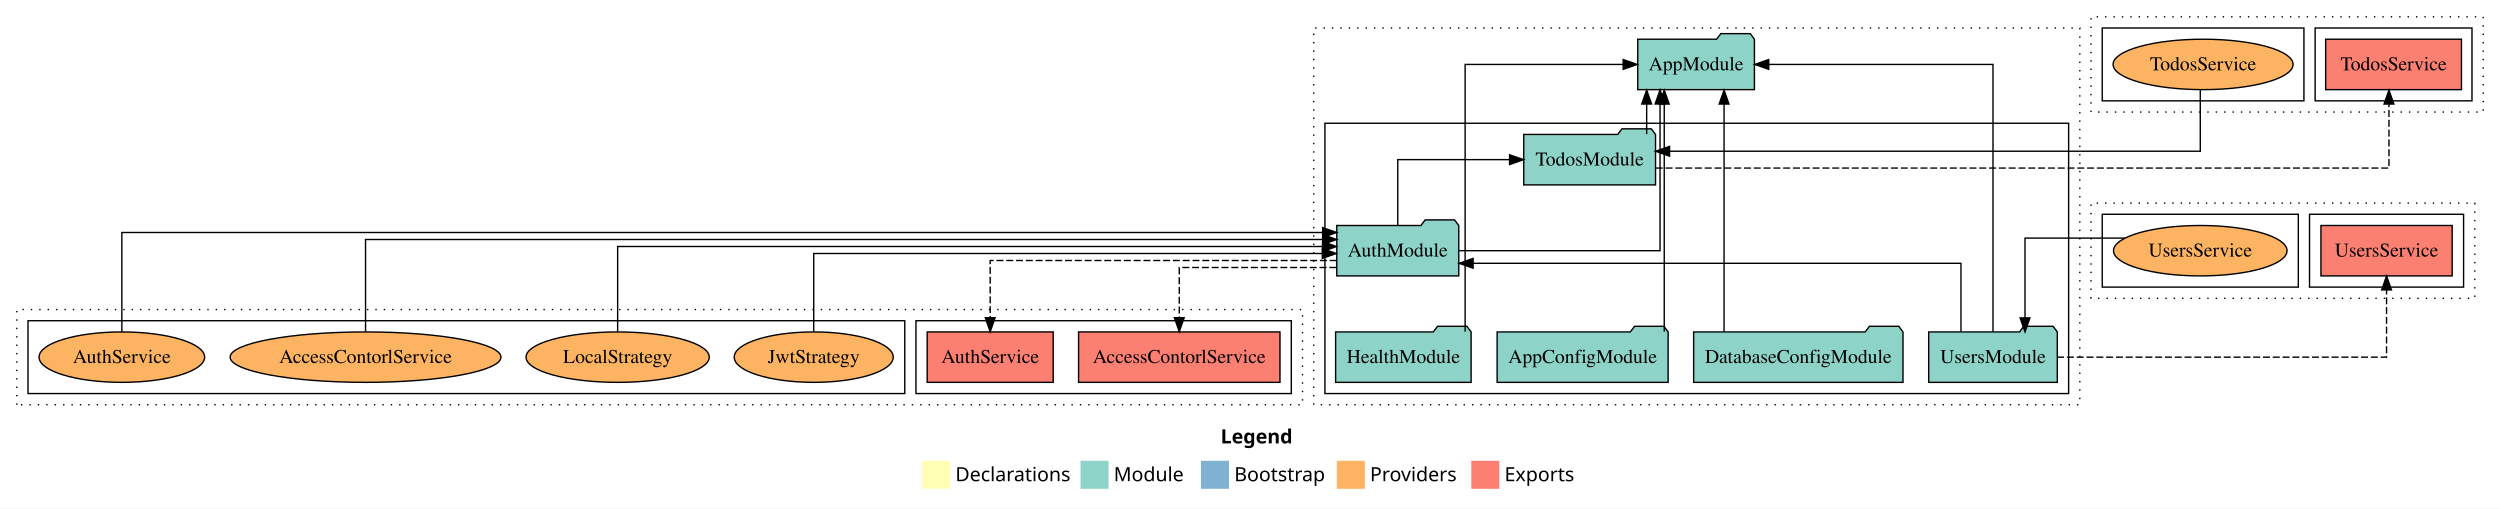
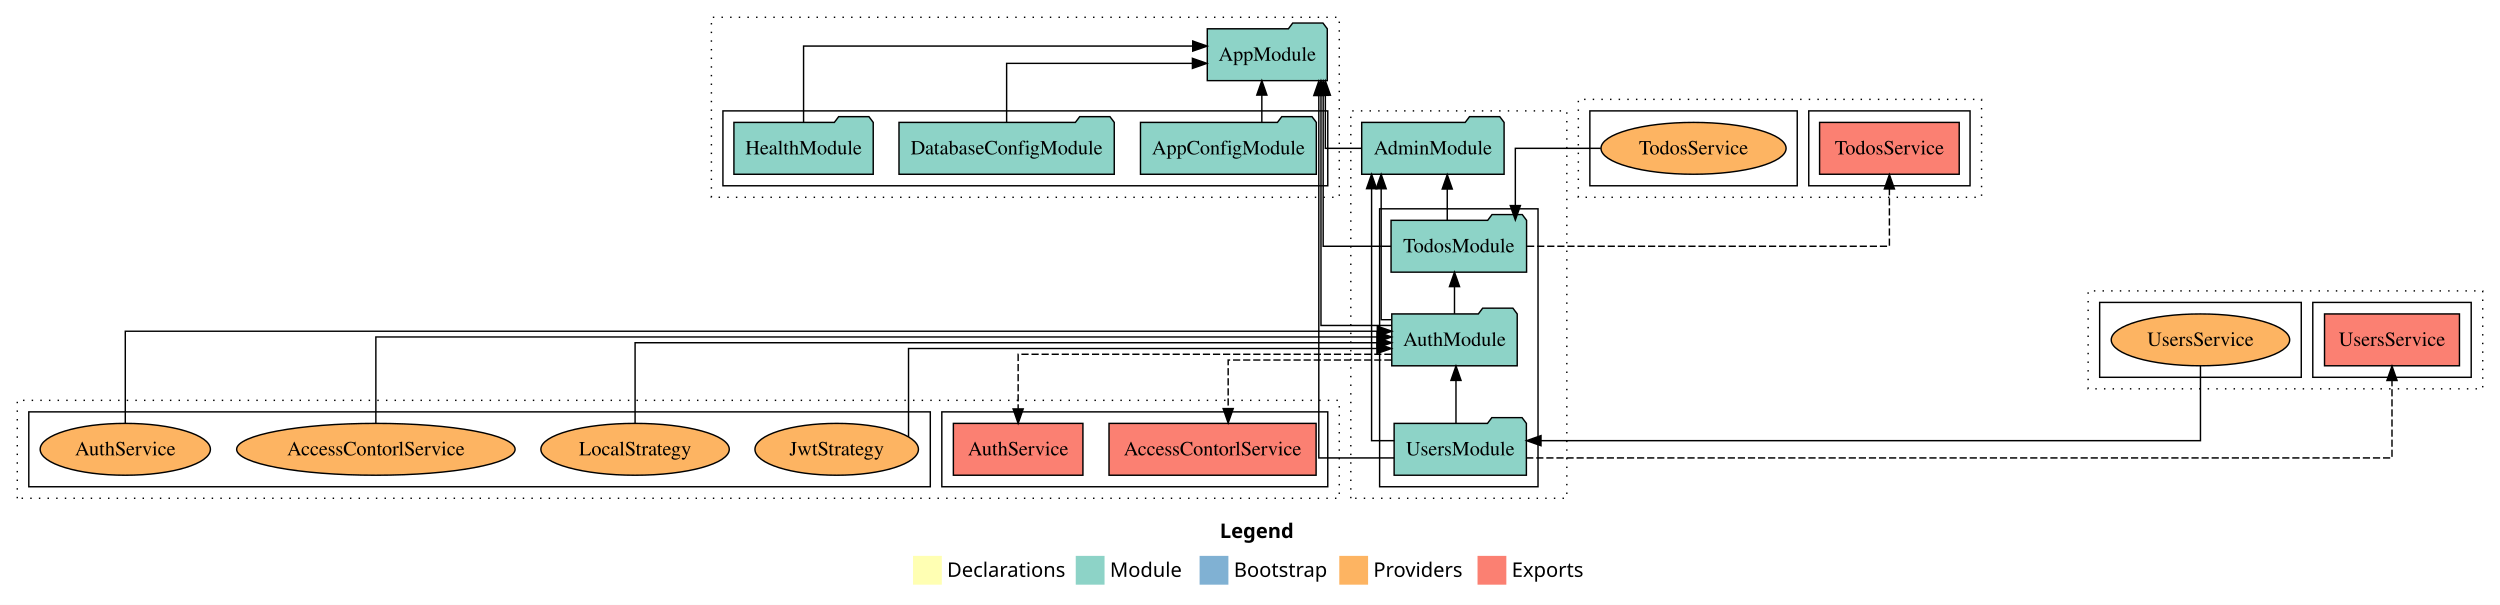
- <svg xmlns="http://www.w3.org/2000/svg" width="1785pt" height="363pt" viewBox="0.00 0.00 1785.00 363.00">
-   <g id="graph0" class="graph" transform="scale(1 1) rotate(0) translate(4 359)">
-     <polygon fill="white" stroke="transparent" points="-4,4 -4,-359 1781,-359 1781,4 -4,4" />
-     <text text-anchor="start" x="867.51" y="-42.4" font-family="Times-12" font-weight="bold" font-size="14.00">Legend</text>
-     <polygon fill="#ffffb3" stroke="transparent" points="654.5,-10 654.5,-30 674.5,-30 674.5,-10 654.5,-10" />
-     <text text-anchor="start" x="678.13" y="-15.4" font-family="Times-12" font-size="14.00">  Declarations</text>
-     <polygon fill="#8dd3c7" stroke="transparent" points="767.5,-10 767.5,-30 787.5,-30 787.5,-10 767.5,-10" />
-     <text text-anchor="start" x="791.23" y="-15.4" font-family="Times-12" font-size="14.00">  Module</text>
-     <polygon fill="#80b1d3" stroke="transparent" points="853.5,-10 853.5,-30 873.5,-30 873.5,-10 853.5,-10" />
-     <text text-anchor="start" x="877.28" y="-15.4" font-family="Times-12" font-size="14.00">  Bootstrap</text>
-     <polygon fill="#fdb462" stroke="transparent" points="950.5,-10 950.5,-30 970.5,-30 970.5,-10 950.5,-10" />
-     <text text-anchor="start" x="974.17" y="-15.4" font-family="Times-12" font-size="14.00">  Providers</text>
-     <polygon fill="#fb8072" stroke="transparent" points="1046.5,-10 1046.5,-30 1066.5,-30 1066.5,-10 1046.5,-10" />
-     <text text-anchor="start" x="1070.23" y="-15.4" font-family="Times-12" font-size="14.00">  Exports</text>
-     <g id="clust7" class="cluster">
-       <polygon fill="none" stroke="black" stroke-dasharray="1,5" points="934,-70 934,-339 1481,-339 1481,-70 934,-70" />
-     </g>
-     <g id="clust9" class="cluster">
-       <polygon fill="none" stroke="black" points="942,-78 942,-271 1473,-271 1473,-78 942,-78" />
+ <svg xmlns="http://www.w3.org/2000/svg" width="1736pt" height="420pt" viewBox="0.00 0.00 1736.00 420.00">
+   <g id="graph0" class="graph" transform="scale(1 1) rotate(0) translate(4 416)">
+     <polygon fill="white" stroke="transparent" points="-4,4 -4,-416 1732,-416 1732,4 -4,4" />
+     <text text-anchor="start" x="843.01" y="-42.4" font-family="Times-12" font-weight="bold" font-size="14.00">Legend</text>
+     <polygon fill="#ffffb3" stroke="transparent" points="630,-10 630,-30 650,-30 650,-10 630,-10" />
+     <text text-anchor="start" x="653.63" y="-15.4" font-family="Times-12" font-size="14.00">  Declarations</text>
+     <polygon fill="#8dd3c7" stroke="transparent" points="743,-10 743,-30 763,-30 763,-10 743,-10" />
+     <text text-anchor="start" x="766.73" y="-15.4" font-family="Times-12" font-size="14.00">  Module</text>
+     <polygon fill="#80b1d3" stroke="transparent" points="829,-10 829,-30 849,-30 849,-10 829,-10" />
+     <text text-anchor="start" x="852.78" y="-15.4" font-family="Times-12" font-size="14.00">  Bootstrap</text>
+     <polygon fill="#fdb462" stroke="transparent" points="926,-10 926,-30 946,-30 946,-10 926,-10" />
+     <text text-anchor="start" x="949.67" y="-15.4" font-family="Times-12" font-size="14.00">  Providers</text>
+     <polygon fill="#fb8072" stroke="transparent" points="1022,-10 1022,-30 1042,-30 1042,-10 1022,-10" />
+     <text text-anchor="start" x="1045.73" y="-15.4" font-family="Times-12" font-size="14.00">  Exports</text>
+     <g id="clust1" class="cluster">
+       <polygon fill="none" stroke="black" stroke-dasharray="1,5" points="934,-70 934,-339 1084,-339 1084,-70 934,-70" />
+     </g>
+     <g id="clust3" class="cluster">
+       <polygon fill="none" stroke="black" points="954,-78 954,-271 1064,-271 1064,-78 954,-78" />
    </g>
    <g id="clust13" class="cluster">
+       <polygon fill="none" stroke="black" stroke-dasharray="1,5" points="490,-279 490,-404 926,-404 926,-279 490,-279" />
+     </g>
+     <g id="clust15" class="cluster">
+       <polygon fill="none" stroke="black" points="498,-287 498,-339 918,-339 918,-287 498,-287" />
+     </g>
+     <g id="clust19" class="cluster">
      <polygon fill="none" stroke="black" stroke-dasharray="1,5" points="8,-70 8,-138 926,-138 926,-70 8,-70" />
    </g>
-     <g id="clust16" class="cluster">
+     <g id="clust22" class="cluster">
      <polygon fill="none" stroke="black" points="650,-78 650,-130 918,-130 918,-78 650,-78" />
    </g>
-     <g id="clust18" class="cluster">
+     <g id="clust24" class="cluster">
      <polygon fill="none" stroke="black" points="16,-78 16,-130 642,-130 642,-78 16,-78" />
    </g>
-     <g id="clust31" class="cluster">
-       <polygon fill="none" stroke="black" stroke-dasharray="1,5" points="1489,-279 1489,-347 1769,-347 1769,-279 1489,-279" />
-     </g>
-     <g id="clust34" class="cluster">
-       <polygon fill="none" stroke="black" points="1649,-287 1649,-339 1761,-339 1761,-287 1649,-287" />
-     </g>
-     <g id="clust36" class="cluster">
-       <polygon fill="none" stroke="black" points="1497,-287 1497,-339 1641,-339 1641,-287 1497,-287" />
-     </g>
    <g id="clust37" class="cluster">
-       <polygon fill="none" stroke="black" stroke-dasharray="1,5" points="1489,-146 1489,-214 1763,-214 1763,-146 1489,-146" />
+       <polygon fill="none" stroke="black" stroke-dasharray="1,5" points="1092,-279 1092,-347 1372,-347 1372,-279 1092,-279" />
    </g>
    <g id="clust40" class="cluster">
-       <polygon fill="none" stroke="black" points="1645,-154 1645,-206 1755,-206 1755,-154 1645,-154" />
+       <polygon fill="none" stroke="black" points="1252,-287 1252,-339 1364,-339 1364,-287 1252,-287" />
    </g>
    <g id="clust42" class="cluster">
-       <polygon fill="none" stroke="black" points="1497,-154 1497,-206 1637,-206 1637,-154 1497,-154" />
+       <polygon fill="none" stroke="black" points="1100,-287 1100,-339 1244,-339 1244,-287 1100,-287" />
+     </g>
+     <g id="clust43" class="cluster">
+       <polygon fill="none" stroke="black" stroke-dasharray="1,5" points="1446,-146 1446,-214 1720,-214 1720,-146 1446,-146" />
+     </g>
+     <g id="clust46" class="cluster">
+       <polygon fill="none" stroke="black" points="1602,-154 1602,-206 1712,-206 1712,-154 1602,-154" />
+     </g>
+     <g id="clust48" class="cluster">
+       <polygon fill="none" stroke="black" points="1454,-154 1454,-206 1594,-206 1594,-154 1454,-154" />
    </g>
    <g id="node1" class="node">
-       <polygon fill="#8dd3c7" stroke="black" points="1187.05,-122 1184.05,-126 1163.05,-126 1160.05,-122 1064.95,-122 1064.95,-86 1187.05,-86 1187.05,-122" />
-       <text text-anchor="middle" x="1126" y="-99.8" font-family="Times,serif" font-size="14.00">AppConfigModule</text>
-     </g>
-     <g id="node7" class="node">
-       <polygon fill="#8dd3c7" stroke="black" points="1248.66,-331 1245.66,-335 1224.66,-335 1221.66,-331 1165.34,-331 1165.34,-295 1248.66,-295 1248.66,-331" />
-       <text text-anchor="middle" x="1207" y="-308.8" font-family="Times,serif" font-size="14.00">AppModule</text>
+       <polygon fill="#8dd3c7" stroke="black" points="1049.55,-198 1046.55,-202 1025.55,-202 1022.55,-198 962.45,-198 962.45,-162 1049.55,-162 1049.55,-198" />
+       <text text-anchor="middle" x="1006" y="-175.8" font-family="Times,serif" font-size="14.00">AuthModule</text>
+     </g>
+     <g id="node2" class="node">
+       <polygon fill="#8dd3c7" stroke="black" points="1056.05,-263 1053.05,-267 1032.05,-267 1029.05,-263 961.95,-263 961.95,-227 1056.05,-227 1056.05,-263" />
+       <text text-anchor="middle" x="1009" y="-240.8" font-family="Times,serif" font-size="14.00">TodosModule</text>
+     </g>
+     <g id="edge18" class="edge">
+       <path fill="none" stroke="black" d="M1006,-198.11C1006,-198.11 1006,-216.99 1006,-216.99" />
+       <polygon fill="black" stroke="black" points="1002.5,-216.99 1006,-226.99 1009.5,-216.99 1002.5,-216.99" />
+     </g>
+     <g id="node4" class="node">
+       <polygon fill="#8dd3c7" stroke="black" points="1040.44,-331 1037.44,-335 1016.44,-335 1013.44,-331 941.56,-331 941.56,-295 1040.44,-295 1040.44,-331" />
+       <text text-anchor="middle" x="991" y="-308.8" font-family="Times,serif" font-size="14.00">AdminModule</text>
    </g>
    <g id="edge1" class="edge">
-       <path fill="none" stroke="black" d="M1184.27,-122.18C1184.27,-122.18 1184.27,-284.71 1184.27,-284.71" />
-       <polygon fill="black" stroke="black" points="1180.77,-284.71 1184.27,-294.71 1187.77,-284.71 1180.77,-284.71" />
-     </g>
-     <g id="node2" class="node">
-       <polygon fill="#8dd3c7" stroke="black" points="1037.55,-198 1034.55,-202 1013.55,-202 1010.55,-198 950.45,-198 950.45,-162 1037.55,-162 1037.55,-198" />
-       <text text-anchor="middle" x="994" y="-175.8" font-family="Times,serif" font-size="14.00">AuthModule</text>
-     </g>
-     <g id="node5" class="node">
-       <polygon fill="#8dd3c7" stroke="black" points="1178.05,-263 1175.05,-267 1154.05,-267 1151.05,-263 1083.95,-263 1083.95,-227 1178.05,-227 1178.05,-263" />
-       <text text-anchor="middle" x="1131" y="-240.8" font-family="Times,serif" font-size="14.00">TodosModule</text>
-     </g>
-     <g id="edge14" class="edge">
-       <path fill="none" stroke="black" d="M994,-198.11C994,-217.34 994,-245 994,-245 994,-245 1073.85,-245 1073.85,-245" />
-       <polygon fill="black" stroke="black" points="1073.85,-248.5 1083.85,-245 1073.85,-241.5 1073.85,-248.5" />
-     </g>
-     <g id="edge2" class="edge">
-       <path fill="none" stroke="black" d="M1037.91,-180C1093.26,-180 1181.27,-180 1181.27,-180 1181.27,-180 1181.27,-284.79 1181.27,-284.79" />
-       <polygon fill="black" stroke="black" points="1177.77,-284.79 1181.27,-294.79 1184.77,-284.79 1177.77,-284.79" />
+       <path fill="none" stroke="black" d="M962.16,-194C957.88,-194 955.08,-194 955.08,-194 955.08,-194 955.08,-284.93 955.08,-284.93" />
+       <polygon fill="black" stroke="black" points="951.58,-284.93 955.08,-294.93 958.58,-284.93 951.58,-284.93" />
    </g>
    <g id="node8" class="node">
+       <polygon fill="#8dd3c7" stroke="black" points="917.66,-396 914.66,-400 893.66,-400 890.66,-396 834.34,-396 834.34,-360 917.66,-360 917.66,-396" />
+       <text text-anchor="middle" x="876" y="-373.8" font-family="Times,serif" font-size="14.00">AppModule</text>
+     </g>
+     <g id="edge6" class="edge">
+       <path fill="none" stroke="black" d="M962.36,-190C938.32,-190 913.29,-190 913.29,-190 913.29,-190 913.29,-349.97 913.29,-349.97" />
+       <polygon fill="black" stroke="black" points="909.79,-349.97 913.29,-359.97 916.79,-349.97 909.79,-349.97" />
+     </g>
+     <g id="node9" class="node">
      <polygon fill="#fb8072" stroke="black" points="909.9,-122 766.1,-122 766.1,-86 909.9,-86 909.9,-122" />
      <text text-anchor="middle" x="838" y="-99.8" font-family="Times,serif" font-size="14.00">AccessContorlService </text>
    </g>
-     <g id="edge8" class="edge">
-       <path fill="none" stroke="black" stroke-dasharray="5,2" d="M950.13,-168C903.99,-168 838,-168 838,-168 838,-168 838,-132.17 838,-132.17" />
-       <polygon fill="black" stroke="black" points="841.5,-132.17 838,-122.17 834.5,-132.17 841.5,-132.17" />
-     </g>
-     <g id="node9" class="node">
+     <g id="edge12" class="edge">
+       <path fill="none" stroke="black" stroke-dasharray="5,2" d="M962.22,-166C915.72,-166 848.84,-166 848.84,-166 848.84,-166 848.84,-132.27 848.84,-132.27" />
+       <polygon fill="black" stroke="black" points="852.34,-132.27 848.84,-122.27 845.34,-132.27 852.34,-132.27" />
+     </g>
+     <g id="node10" class="node">
      <polygon fill="#fb8072" stroke="black" points="747.98,-122 658.02,-122 658.02,-86 747.98,-86 747.98,-122" />
      <text text-anchor="middle" x="703" y="-99.8" font-family="Times,serif" font-size="14.00">AuthService </text>
    </g>
+     <g id="edge13" class="edge">
+       <path fill="none" stroke="black" stroke-dasharray="5,2" d="M962.26,-170C878.35,-170 703,-170 703,-170 703,-170 703,-132.03 703,-132.03" />
+       <polygon fill="black" stroke="black" points="706.5,-132.03 703,-122.03 699.5,-132.03 706.5,-132.03" />
+     </g>
+     <g id="edge2" class="edge">
+       <path fill="none" stroke="black" d="M1000.97,-263.22C1000.97,-263.22 1000.97,-284.73 1000.97,-284.73" />
+       <polygon fill="black" stroke="black" points="997.47,-284.73 1000.97,-294.73 1004.47,-284.73 997.47,-284.73" />
+     </g>
    <g id="edge9" class="edge">
-       <path fill="none" stroke="black" stroke-dasharray="5,2" d="M950.43,-173C869.26,-173 703,-173 703,-173 703,-173 703,-132.13 703,-132.13" />
-       <polygon fill="black" stroke="black" points="706.5,-132.13 703,-122.13 699.5,-132.13 706.5,-132.13" />
+       <path fill="none" stroke="black" d="M961.9,-245C938.35,-245 914.81,-245 914.81,-245 914.81,-245 914.81,-349.79 914.81,-349.79" />
+       <polygon fill="black" stroke="black" points="911.31,-349.79 914.81,-359.79 918.31,-349.79 911.31,-349.79" />
+     </g>
+     <g id="node15" class="node">
+       <polygon fill="#fb8072" stroke="black" points="1356.48,-331 1259.52,-331 1259.52,-295 1356.48,-295 1356.48,-331" />
+       <text text-anchor="middle" x="1308" y="-308.8" font-family="Times,serif" font-size="14.00">TodosService </text>
+     </g>
+     <g id="edge19" class="edge">
+       <path fill="none" stroke="black" stroke-dasharray="5,2" d="M1056.38,-245C1140.69,-245 1308,-245 1308,-245 1308,-245 1308,-284.78 1308,-284.78" />
+       <polygon fill="black" stroke="black" points="1304.5,-284.78 1308,-294.78 1311.5,-284.78 1304.5,-284.78" />
    </g>
    <g id="node3" class="node">
-       <polygon fill="#8dd3c7" stroke="black" points="1354.74,-122 1351.74,-126 1330.74,-126 1327.74,-122 1205.26,-122 1205.26,-86 1354.74,-86 1354.74,-122" />
-       <text text-anchor="middle" x="1280" y="-99.8" font-family="Times,serif" font-size="14.00">DatabaseConfigModule</text>
+       <polygon fill="#8dd3c7" stroke="black" points="1055.92,-122 1052.92,-126 1031.92,-126 1028.92,-122 964.08,-122 964.08,-86 1055.92,-86 1055.92,-122" />
+       <text text-anchor="middle" x="1010" y="-99.8" font-family="Times,serif" font-size="14.00">UsersModule</text>
+     </g>
+     <g id="edge11" class="edge">
+       <path fill="none" stroke="black" d="M1007.03,-122.01C1007.03,-122.01 1007.03,-151.85 1007.03,-151.85" />
+       <polygon fill="black" stroke="black" points="1003.53,-151.85 1007.03,-161.85 1010.53,-151.85 1003.53,-151.85" />
    </g>
    <g id="edge3" class="edge">
-       <path fill="none" stroke="black" d="M1226.98,-122.18C1226.98,-122.18 1226.98,-284.71 1226.98,-284.71" />
-       <polygon fill="black" stroke="black" points="1223.48,-284.71 1226.98,-294.71 1230.48,-284.71 1223.48,-284.71" />
-     </g>
-     <g id="node4" class="node">
-       <polygon fill="#8dd3c7" stroke="black" points="1046.37,-122 1043.37,-126 1022.37,-126 1019.37,-122 949.63,-122 949.63,-86 1046.37,-86 1046.37,-122" />
-       <text text-anchor="middle" x="998" y="-99.8" font-family="Times,serif" font-size="14.00">HealthModule</text>
+       <path fill="none" stroke="black" d="M964.29,-110C955.22,-110 948.43,-110 948.43,-110 948.43,-110 948.43,-284.99 948.43,-284.99" />
+       <polygon fill="black" stroke="black" points="944.93,-284.99 948.43,-294.99 951.93,-284.99 944.93,-284.99" />
+     </g>
+     <g id="edge10" class="edge">
+       <path fill="none" stroke="black" d="M964.05,-98C938.49,-98 911.78,-98 911.78,-98 911.78,-98 911.78,-349.63 911.78,-349.63" />
+       <polygon fill="black" stroke="black" points="908.28,-349.63 911.78,-359.63 915.28,-349.63 908.28,-349.63" />
+     </g>
+     <g id="node17" class="node">
+       <polygon fill="#fb8072" stroke="black" points="1703.85,-198 1610.15,-198 1610.15,-162 1703.85,-162 1703.85,-198" />
+       <text text-anchor="middle" x="1657" y="-175.8" font-family="Times,serif" font-size="14.00">UsersService </text>
+     </g>
+     <g id="edge21" class="edge">
+       <path fill="none" stroke="black" stroke-dasharray="5,2" d="M1055.75,-98C1203.3,-98 1657,-98 1657,-98 1657,-98 1657,-151.8 1657,-151.8" />
+       <polygon fill="black" stroke="black" points="1653.5,-151.8 1657,-161.8 1660.5,-151.8 1653.5,-151.8" />
    </g>
    <g id="edge4" class="edge">
-       <path fill="none" stroke="black" d="M1042.1,-122.18C1042.1,-173.03 1042.1,-313 1042.1,-313 1042.1,-313 1154.96,-313 1154.96,-313" />
-       <polygon fill="black" stroke="black" points="1154.96,-316.5 1164.96,-313 1154.96,-309.5 1154.96,-316.5" />
+       <path fill="none" stroke="black" d="M941.6,-313C927.71,-313 916.32,-313 916.32,-313 916.32,-313 916.32,-349.89 916.32,-349.89" />
+       <polygon fill="black" stroke="black" points="912.82,-349.89 916.32,-359.89 919.82,-349.89 912.82,-349.89" />
+     </g>
+     <g id="node5" class="node">
+       <polygon fill="#8dd3c7" stroke="black" points="910.05,-331 907.05,-335 886.05,-335 883.05,-331 787.95,-331 787.95,-295 910.05,-295 910.05,-331" />
+       <text text-anchor="middle" x="849" y="-308.8" font-family="Times,serif" font-size="14.00">AppConfigModule</text>
    </g>
    <g id="edge5" class="edge">
-       <path fill="none" stroke="black" d="M1171.72,-263.22C1171.72,-263.22 1171.72,-284.73 1171.72,-284.73" />
-       <polygon fill="black" stroke="black" points="1168.22,-284.73 1171.72,-294.73 1175.22,-284.73 1168.22,-284.73" />
-     </g>
-     <g id="node14" class="node">
-       <polygon fill="#fb8072" stroke="black" points="1753.48,-331 1656.52,-331 1656.52,-295 1753.48,-295 1753.48,-331" />
-       <text text-anchor="middle" x="1705" y="-308.8" font-family="Times,serif" font-size="14.00">TodosService </text>
-     </g>
-     <g id="edge15" class="edge">
-       <path fill="none" stroke="black" stroke-dasharray="5,2" d="M1178.19,-239C1314.93,-239 1701.72,-239 1701.72,-239 1701.72,-239 1701.72,-284.71 1701.72,-284.71" />
-       <polygon fill="black" stroke="black" points="1698.22,-284.71 1701.72,-294.71 1705.22,-284.71 1698.22,-284.71" />
+       <path fill="none" stroke="black" d="M872.22,-331.11C872.22,-331.11 872.22,-349.99 872.22,-349.99" />
+       <polygon fill="black" stroke="black" points="868.72,-349.99 872.22,-359.99 875.72,-349.99 868.72,-349.99" />
    </g>
    <g id="node6" class="node">
-       <polygon fill="#8dd3c7" stroke="black" points="1464.92,-122 1461.92,-126 1440.92,-126 1437.92,-122 1373.08,-122 1373.08,-86 1464.92,-86 1464.92,-122" />
-       <text text-anchor="middle" x="1419" y="-99.8" font-family="Times,serif" font-size="14.00">UsersModule</text>
+       <polygon fill="#8dd3c7" stroke="black" points="769.74,-331 766.74,-335 745.74,-335 742.74,-331 620.26,-331 620.26,-295 769.74,-295 769.74,-331" />
+       <text text-anchor="middle" x="695" y="-308.8" font-family="Times,serif" font-size="14.00">DatabaseConfigModule</text>
    </g>
    <g id="edge7" class="edge">
-       <path fill="none" stroke="black" d="M1396.14,-122.31C1396.14,-142.15 1396.14,-171 1396.14,-171 1396.14,-171 1047.8,-171 1047.8,-171" />
-       <polygon fill="black" stroke="black" points="1047.8,-167.5 1037.8,-171 1047.8,-174.5 1047.8,-167.5" />
-     </g>
-     <g id="edge6" class="edge">
-       <path fill="none" stroke="black" d="M1419,-122.18C1419,-173.03 1419,-313 1419,-313 1419,-313 1258.88,-313 1258.88,-313" />
-       <polygon fill="black" stroke="black" points="1258.88,-309.5 1248.88,-313 1258.88,-316.5 1258.88,-309.5" />
-     </g>
-     <g id="node16" class="node">
-       <polygon fill="#fb8072" stroke="black" points="1746.85,-198 1653.15,-198 1653.15,-162 1746.85,-162 1746.85,-198" />
-       <text text-anchor="middle" x="1700" y="-175.8" font-family="Times,serif" font-size="14.00">UsersService </text>
-     </g>
-     <g id="edge17" class="edge">
-       <path fill="none" stroke="black" stroke-dasharray="5,2" d="M1464.77,-104C1544.4,-104 1700,-104 1700,-104 1700,-104 1700,-151.99 1700,-151.99" />
-       <polygon fill="black" stroke="black" points="1696.5,-151.99 1700,-161.99 1703.5,-151.99 1696.5,-151.99" />
-     </g>
-     <g id="node10" class="node">
+       <path fill="none" stroke="black" d="M695,-331.02C695,-348.37 695,-372 695,-372 695,-372 824.02,-372 824.02,-372" />
+       <polygon fill="black" stroke="black" points="824.02,-375.5 834.02,-372 824.02,-368.5 824.02,-375.5" />
+     </g>
+     <g id="node7" class="node">
+       <polygon fill="#8dd3c7" stroke="black" points="602.37,-331 599.37,-335 578.37,-335 575.37,-331 505.63,-331 505.63,-295 602.37,-295 602.37,-331" />
+       <text text-anchor="middle" x="554" y="-308.8" font-family="Times,serif" font-size="14.00">HealthModule</text>
+     </g>
+     <g id="edge8" class="edge">
+       <path fill="none" stroke="black" d="M554,-331.28C554,-352.32 554,-384 554,-384 554,-384 824.23,-384 824.23,-384" />
+       <polygon fill="black" stroke="black" points="824.23,-387.5 834.23,-384 824.23,-380.5 824.23,-387.5" />
+     </g>
+     <g id="node11" class="node">
      <ellipse fill="#fdb462" stroke="black" cx="257" cy="-104" rx="96.68" ry="18" />
      <text text-anchor="middle" x="257" y="-99.8" font-family="Times,serif" font-size="14.00">AccessContorlService</text>
    </g>
-     <g id="edge10" class="edge">
-       <path fill="none" stroke="black" d="M257,-122.23C257,-146.93 257,-188 257,-188 257,-188 940.38,-188 940.38,-188" />
-       <polygon fill="black" stroke="black" points="940.38,-191.5 950.38,-188 940.38,-184.5 940.38,-191.5" />
-     </g>
-     <g id="node11" class="node">
+     <g id="edge14" class="edge">
+       <path fill="none" stroke="black" d="M257,-122.09C257,-145.13 257,-182 257,-182 257,-182 952.22,-182 952.22,-182" />
+       <polygon fill="black" stroke="black" points="952.22,-185.5 962.22,-182 952.22,-178.5 952.22,-185.5" />
+     </g>
+     <g id="node12" class="node">
      <ellipse fill="#fdb462" stroke="black" cx="83" cy="-104" rx="59.11" ry="18" />
      <text text-anchor="middle" x="83" y="-99.8" font-family="Times,serif" font-size="14.00">AuthService</text>
    </g>
-     <g id="edge11" class="edge">
-       <path fill="none" stroke="black" d="M83,-122.01C83,-148.02 83,-193 83,-193 83,-193 940.37,-193 940.37,-193" />
-       <polygon fill="black" stroke="black" points="940.37,-196.5 950.37,-193 940.37,-189.5 940.37,-196.5" />
-     </g>
-     <g id="node12" class="node">
+     <g id="edge15" class="edge">
+       <path fill="none" stroke="black" d="M83,-122.2C83,-146.36 83,-186 83,-186 83,-186 952.41,-186 952.41,-186" />
+       <polygon fill="black" stroke="black" points="952.41,-189.5 962.41,-186 952.41,-182.5 952.41,-189.5" />
+     </g>
+     <g id="node13" class="node">
      <ellipse fill="#fdb462" stroke="black" cx="577" cy="-104" rx="56.76" ry="18" />
      <text text-anchor="middle" x="577" y="-99.8" font-family="Times,serif" font-size="14.00">JwtStrategy</text>
    </g>
-     <g id="edge12" class="edge">
-       <path fill="none" stroke="black" d="M577,-122.29C577,-144.21 577,-178 577,-178 577,-178 940.16,-178 940.16,-178" />
-       <polygon fill="black" stroke="black" points="940.16,-181.5 950.16,-178 940.16,-174.5 940.16,-181.5" />
-     </g>
-     <g id="node13" class="node">
+     <g id="edge16" class="edge">
+       <path fill="none" stroke="black" d="M626.88,-112.58C626.88,-131.28 626.88,-174 626.88,-174 626.88,-174 952.14,-174 952.14,-174" />
+       <polygon fill="black" stroke="black" points="952.14,-177.5 962.14,-174 952.14,-170.5 952.14,-177.5" />
+     </g>
+     <g id="node14" class="node">
      <ellipse fill="#fdb462" stroke="black" cx="437" cy="-104" rx="65.41" ry="18" />
      <text text-anchor="middle" x="437" y="-99.8" font-family="Times,serif" font-size="14.00">LocalStrategy</text>
    </g>
-     <g id="edge13" class="edge">
-       <path fill="none" stroke="black" d="M437,-122.32C437,-145.66 437,-183 437,-183 437,-183 940.29,-183 940.29,-183" />
-       <polygon fill="black" stroke="black" points="940.29,-186.5 950.29,-183 940.29,-179.5 940.29,-186.5" />
-     </g>
-     <g id="node15" class="node">
-       <ellipse fill="#fdb462" stroke="black" cx="1569" cy="-313" rx="64.26" ry="18" />
-       <text text-anchor="middle" x="1569" y="-308.8" font-family="Times,serif" font-size="14.00">TodosService</text>
-     </g>
-     <g id="edge16" class="edge">
-       <path fill="none" stroke="black" d="M1567,-294.73C1567,-276.44 1567,-251 1567,-251 1567,-251 1188.07,-251 1188.07,-251" />
-       <polygon fill="black" stroke="black" points="1188.07,-247.5 1178.07,-251 1188.07,-254.5 1188.07,-247.5" />
-     </g>
-     <g id="node17" class="node">
-       <ellipse fill="#fdb462" stroke="black" cx="1567" cy="-180" rx="61.95" ry="18" />
-       <text text-anchor="middle" x="1567" y="-175.8" font-family="Times,serif" font-size="14.00">UsersService</text>
-     </g>
-     <g id="edge18" class="edge">
-       <path fill="none" stroke="black" d="M1513.2,-189C1479.28,-189 1441.86,-189 1441.86,-189 1441.86,-189 1441.86,-132.03 1441.86,-132.03" />
-       <polygon fill="black" stroke="black" points="1445.36,-132.03 1441.86,-122.03 1438.36,-132.03 1445.36,-132.03" />
+     <g id="edge17" class="edge">
+       <path fill="none" stroke="black" d="M437,-122.29C437,-144.21 437,-178 437,-178 437,-178 952.3,-178 952.3,-178" />
+       <polygon fill="black" stroke="black" points="952.3,-181.5 962.3,-178 952.3,-174.5 952.3,-181.5" />
+     </g>
+     <g id="node16" class="node">
+       <ellipse fill="#fdb462" stroke="black" cx="1172" cy="-313" rx="64.26" ry="18" />
+       <text text-anchor="middle" x="1172" y="-308.8" font-family="Times,serif" font-size="14.00">TodosService</text>
+     </g>
+     <g id="edge20" class="edge">
+       <path fill="none" stroke="black" d="M1107.59,-313C1077.52,-313 1048.25,-313 1048.25,-313 1048.25,-313 1048.25,-273.22 1048.25,-273.22" />
+       <polygon fill="black" stroke="black" points="1051.75,-273.22 1048.25,-263.22 1044.75,-273.22 1051.75,-273.22" />
+     </g>
+     <g id="node18" class="node">
+       <ellipse fill="#fdb462" stroke="black" cx="1524" cy="-180" rx="61.95" ry="18" />
+       <text text-anchor="middle" x="1524" y="-175.8" font-family="Times,serif" font-size="14.00">UsersService</text>
+     </g>
+     <g id="edge22" class="edge">
+       <path fill="none" stroke="black" d="M1524,-161.97C1524,-141.23 1524,-110 1524,-110 1524,-110 1066.07,-110 1066.07,-110" />
+       <polygon fill="black" stroke="black" points="1066.07,-106.5 1056.07,-110 1066.07,-113.5 1066.07,-106.5" />
    </g>
  </g>
</svg>
